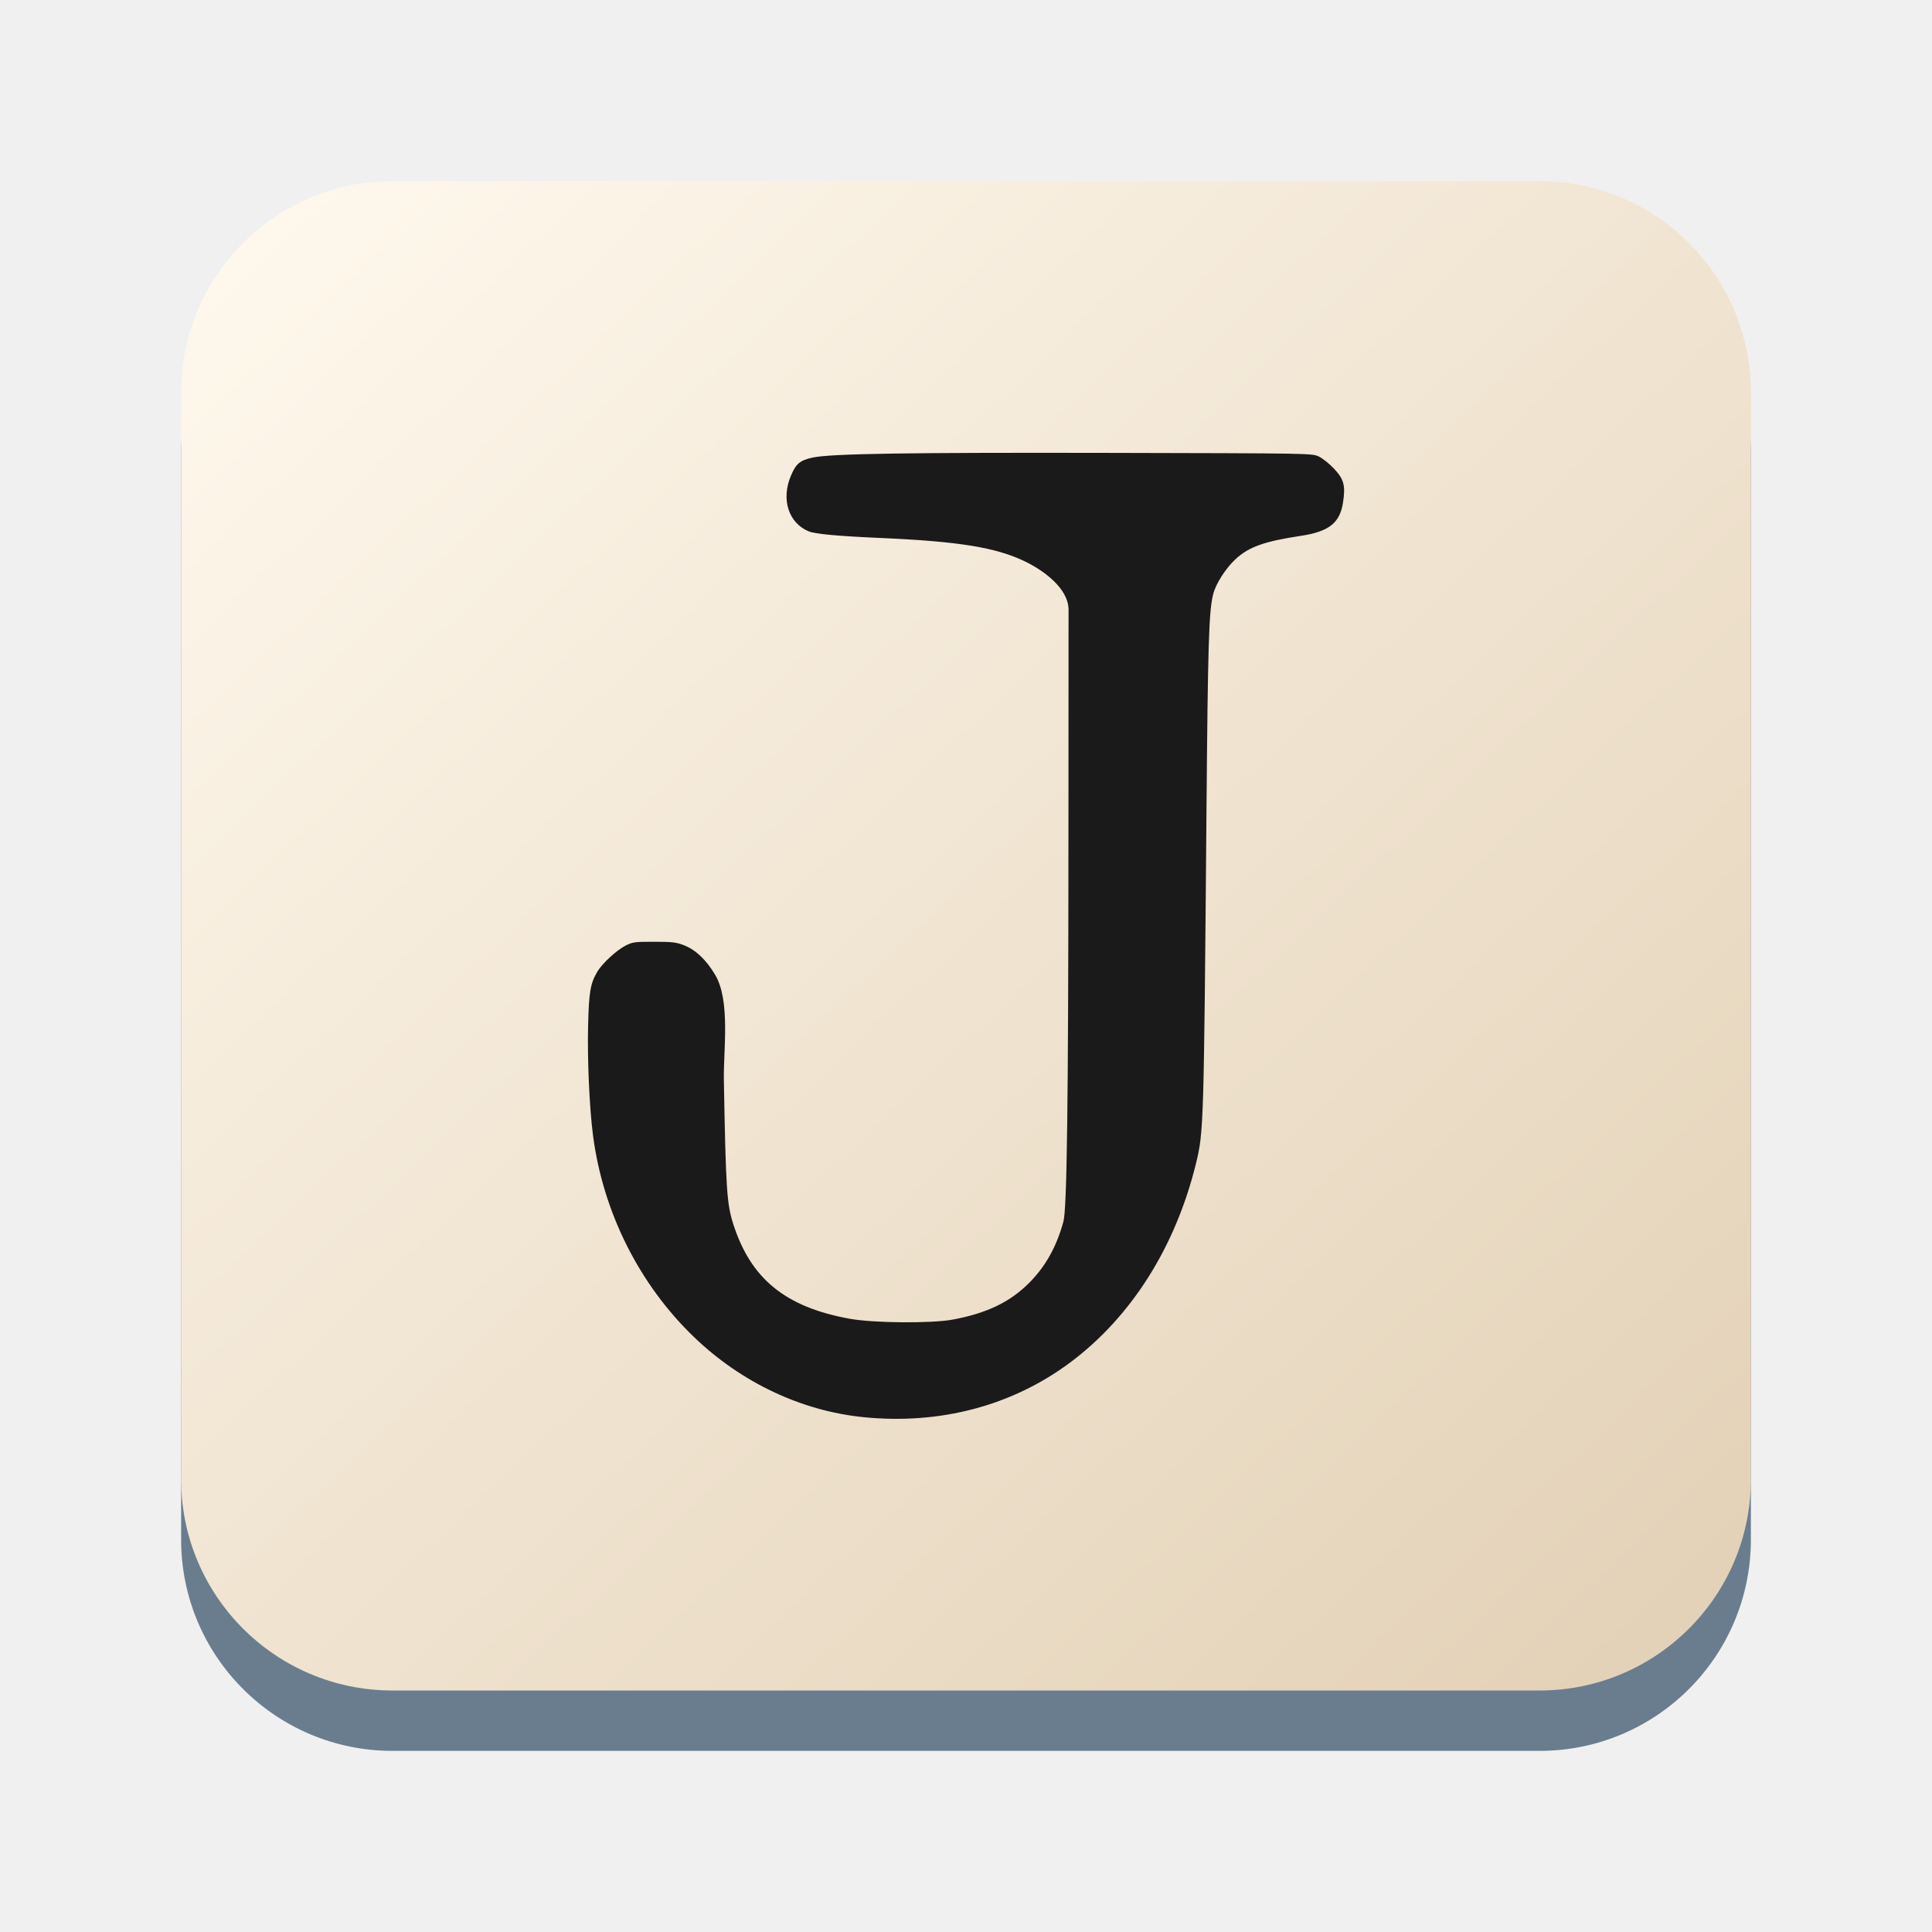
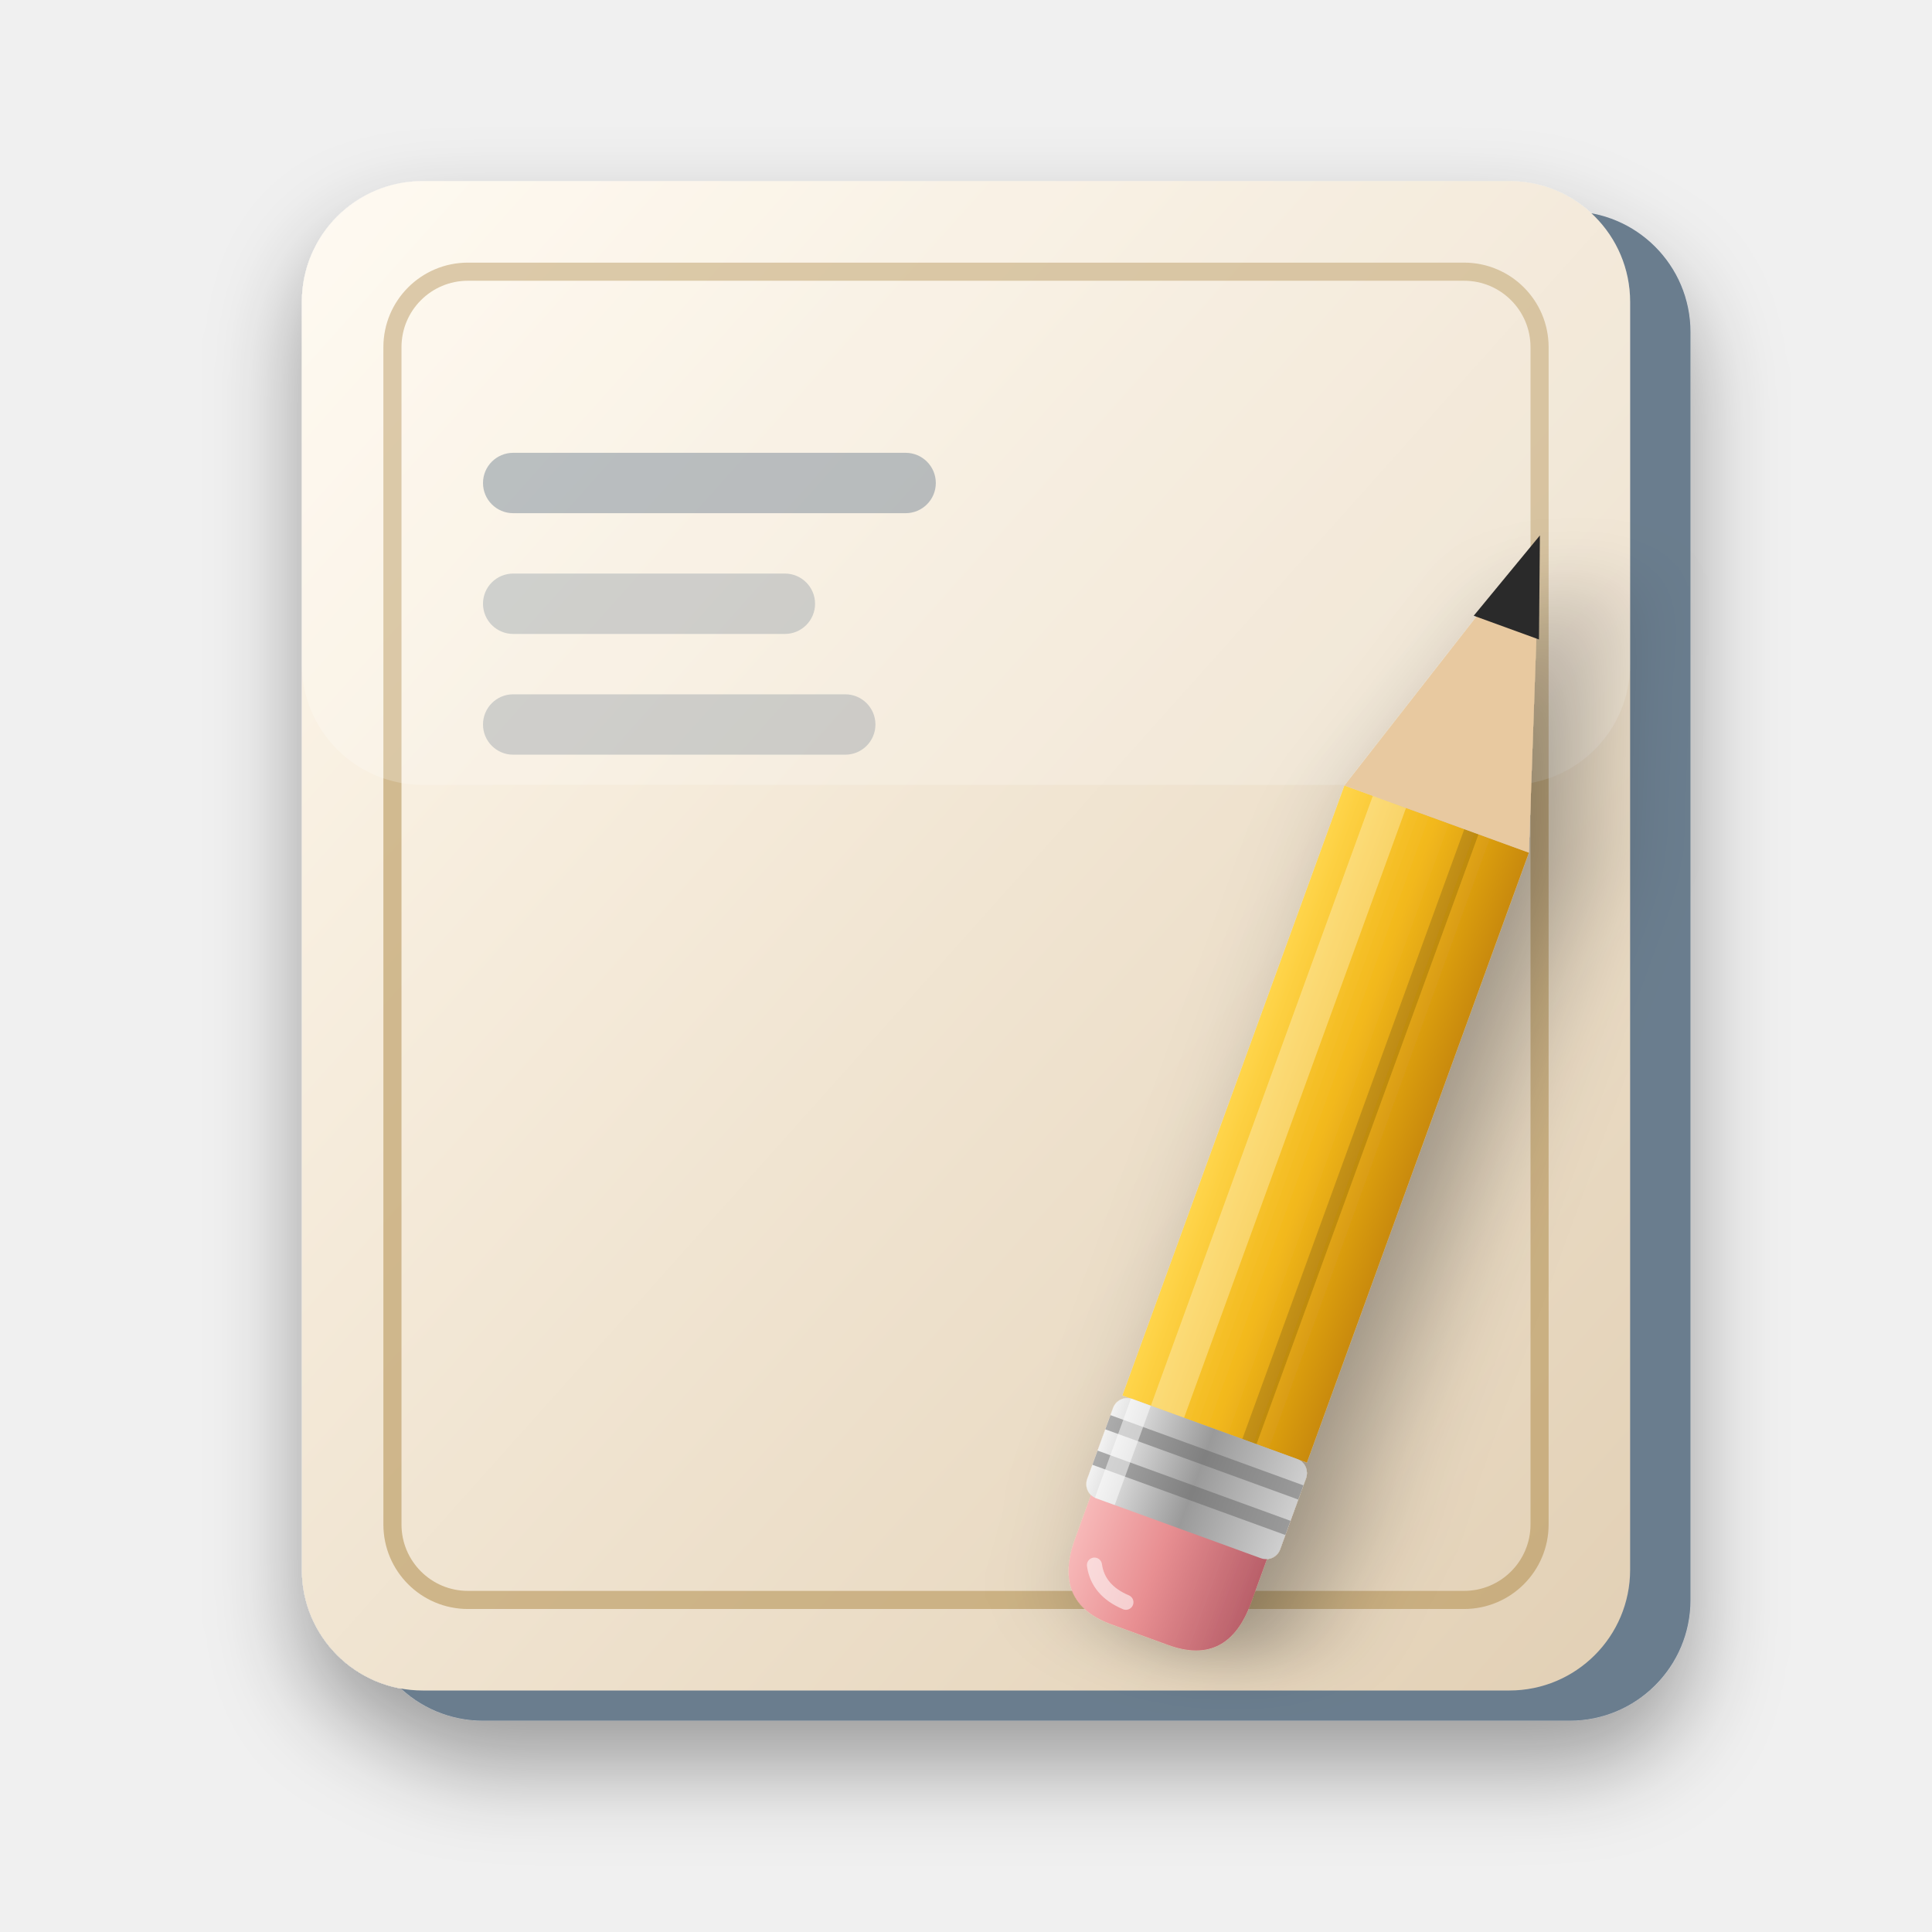
<svg xmlns="http://www.w3.org/2000/svg" width="128" height="128" viewBox="0 0 128 128">
  <defs>
-     <linearGradient id="bg" x1="0%" y1="0%" x2="100%" y2="100%">
-       <stop offset="0%" stop-color="#FFF9EE" />
-       <stop offset="100%" stop-color="#E2D0B5" />
+     <filter id="sh" x="-20%" y="-20%" width="140%" height="150%">
+       <feDropShadow dx="0" dy="3" stdDeviation="3" flood-color="#000" flood-opacity=".35" />
+     </filter>
+     <linearGradient id="lt" x1="0" y1="0" x2="1" y2="1">
+       <stop offset="0" stop-color="#FFF9EE" />
+       <stop offset="1" stop-color="#E2D0B5" />
+     </linearGradient>
+     <linearGradient id="pb" x1="0" y1="0" x2="0" y2="1">
+       <stop offset="0" stop-color="#ffd54a" />
+       <stop offset=".5" stop-color="#f2b81c" />
+       <stop offset="1" stop-color="#c98a0a" />
+     </linearGradient>
+     <linearGradient id="fr" x1="0" y1="0" x2="0" y2="1">
+       <stop offset="0" stop-color="#f2f2f2" />
+       <stop offset=".5" stop-color="#9a9a9a" />
+       <stop offset="1" stop-color="#cfcfcf" />
+     </linearGradient>
+     <linearGradient id="er" x1="0" y1="0" x2="0" y2="1">
+       <stop offset="0" stop-color="#f7b8b8" />
+       <stop offset=".45" stop-color="#e88f92" />
+       <stop offset="1" stop-color="#b9606a" />
    </linearGradient>
  </defs>
-   <rect x="12" y="16" width="104" height="100" rx="14" fill="#6a7d8e" />
-   <rect x="12" y="12" width="104" height="100" rx="14" fill="url(#bg)" />
-   <path fill="#1a1a1a" d="M 57.196,93.889 c -4.099,-0.413 -8.078,-2.293 -11.205,-5.295 -3.637,-3.491 -6.036,-8.273 -6.701,-13.358 -0.239,-1.826 -0.383,-5.035 -0.327,-7.284 0.055,-2.234 0.149,-2.788 0.604,-3.563 0.329,-0.562 1.300,-1.455 1.911,-1.758 0.444,-0.220 0.599,-0.240 1.873,-0.236 1.223,0.003 1.461,0.032 1.983,0.239 0.771,0.305 1.466,0.969 2.051,1.957 c 1.020,1.721 0.537,4.981 0.573,6.981 c 0.130,7.198 0.194,8.182 0.621,9.519 c 1.164,3.642 3.460,5.510 7.722,6.281 c 1.588,0.288 5.441,0.316 6.846,0.051 c 2.232,-0.421 3.752,-1.150 5.012,-2.403 c 1.097,-1.091 1.833,-2.400 2.294,-4.081 c 0.236,-0.860 0.326,-7.759 0.334,-25.622 l 0.007,-14.915 c 0.001,-1.400 -1.622,-2.595 -2.883,-3.204 c -1.919,-0.927 -4.371,-1.327 -9.523,-1.553 -2.888,-0.127 -4.388,-0.265 -4.814,-0.443 -1.332,-0.557 -1.832,-2.112 -1.180,-3.669 c 0.342,-0.816 0.604,-1.037 1.448,-1.219 c 1.202,-0.259 6.246,-0.338 19.731,-0.309 c 13.337,0.029 13.350,0.029 13.796,0.238 c 0.246,0.115 0.700,0.476 1.009,0.803 c 0.660,0.697 0.775,1.126 0.600,2.252 -0.209,1.352 -0.935,1.924 -2.800,2.204 -2.396,0.360 -3.440,0.731 -4.308,1.532 -0.661,0.609 -1.320,1.638 -1.494,2.330 -0.287,1.144 -0.352,3.257 -0.445,14.540 -0.172,20.732 -0.183,21.095 -0.697,23.191 -1.356,5.528 -4.293,10.168 -8.346,13.184 -3.849,2.864 -8.617,4.122 -13.690,3.611 z" />
+   <g filter="url(#sh)">
+     <rect x="24" y="14" width="88" height="100" rx="8" fill="#6a7d8e" />
+     <rect x="20" y="12" width="88" height="100" rx="8" fill="url(#lt)" />
+   </g>
+   <rect x="26" y="18" width="76" height="88" rx="5" fill="none" stroke="#b8975a" stroke-opacity=".6" stroke-width="1.2" />
+   <rect x="20" y="12" width="88" height="40" rx="8" fill="#fff" opacity=".2" />
+   <rect x="32" y="30" width="30" height="4" rx="2" fill="#6a7d8e" opacity=".45" />
+   <rect x="32" y="38" width="22" height="4" rx="2" fill="#6a7d8e" opacity=".3" />
+   <rect x="32" y="46" width="26" height="4" rx="2" fill="#6a7d8e" opacity=".3" />
+   <g transform="rotate(-70 88 74)" filter="url(#sh)">
+     <rect x="66" y="67.5" width="43" height="13" fill="url(#pb)" />
+     <rect x="66" y="69.5" width="43" height="2.34" fill="#fff" opacity=".3" />
+     <rect x="66" y="75.95" width="43" height="1" fill="#000" opacity=".15" />
+     <path d="M60 67.8 H56 Q51.5 67.8 51.5 72 V76 Q51.5 80.2 56 80.2 H60 Z" fill="url(#er)" />
+     <path d="M54.8 69.6 Q53.3 70.4 53.2 72.4" stroke="#fff" stroke-opacity=".55" stroke-width="1" fill="none" stroke-linecap="round" />
+     <rect x="59" y="67.2" width="7" height="13.6" rx="1" fill="url(#fr)" />
+     <rect x="61" y="67.2" width="1" height="13.6" fill="#666" opacity=".5" />
+     <rect x="63.5" y="67.2" width="1" height="13.6" fill="#666" opacity=".5" />
+     <rect x="59" y="68.1" width="7" height="1.4" fill="#fff" opacity=".5" />
+     <path d="M109 67.5 L129 74 L109 80.5 Z" fill="#e8c9a0" />
+     <path d="M122.5 71.7 L129 74 L122.5 76.3 Z" fill="#2a2a2a" />
+   </g>
</svg>
